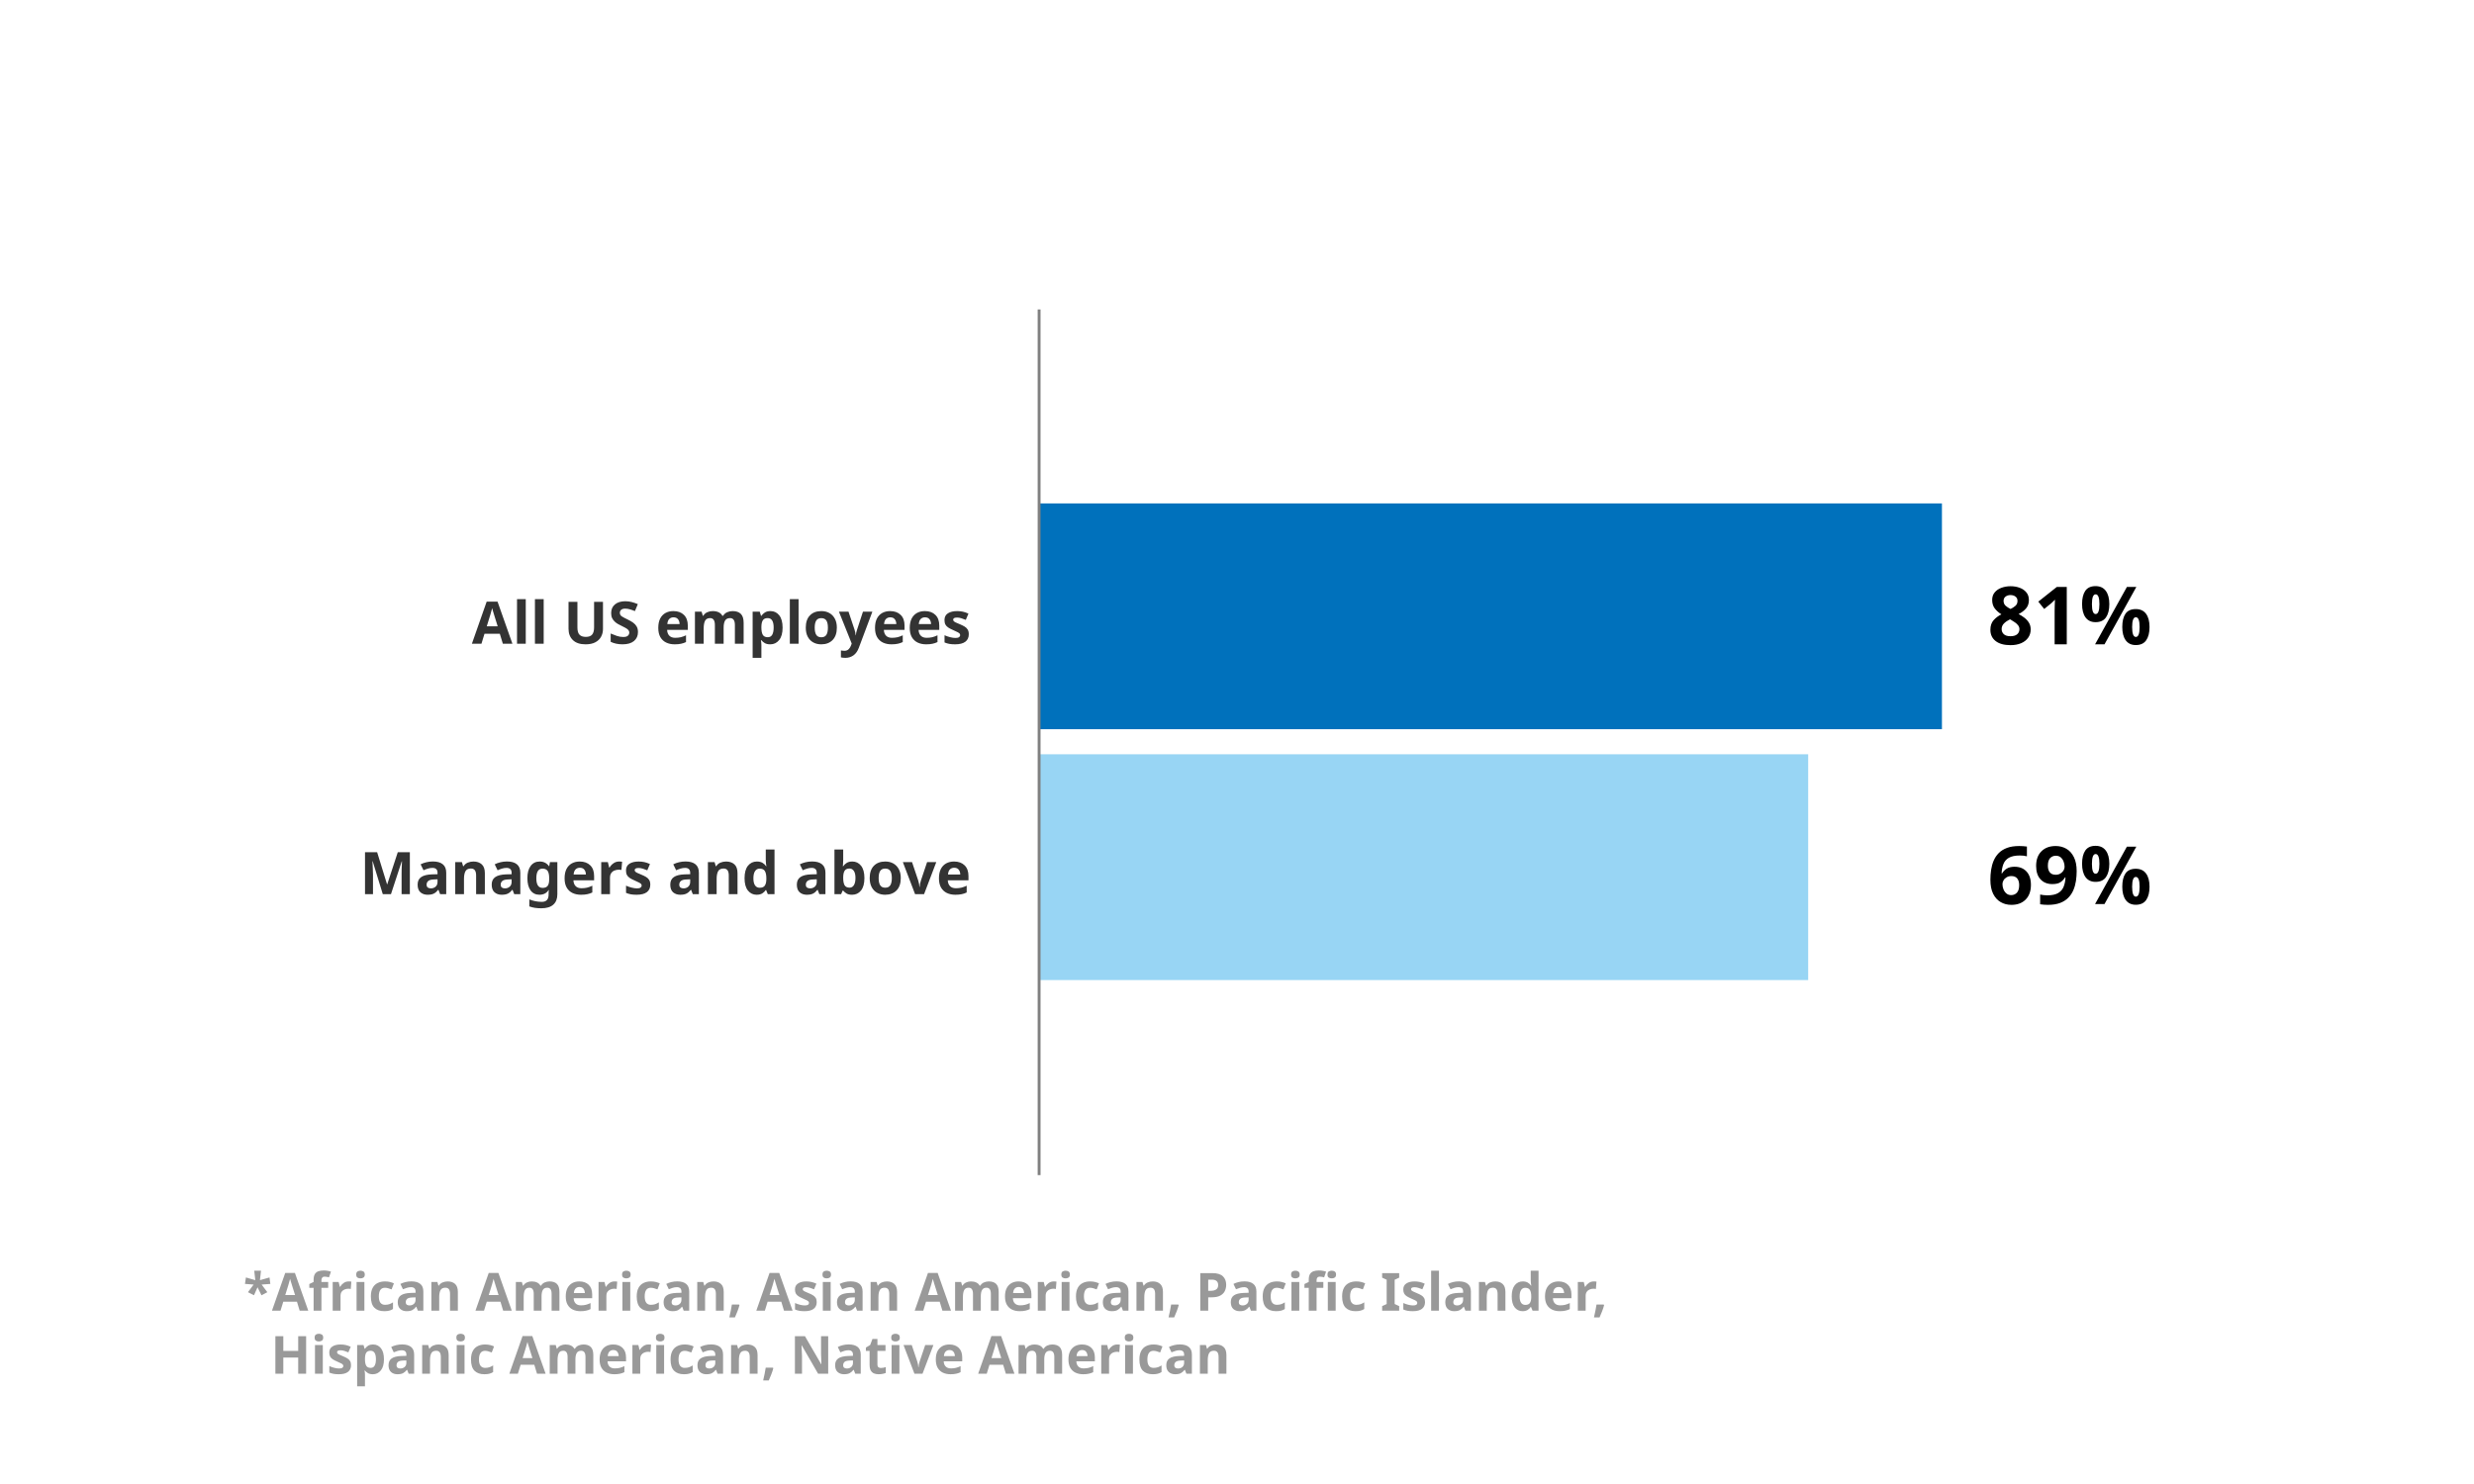
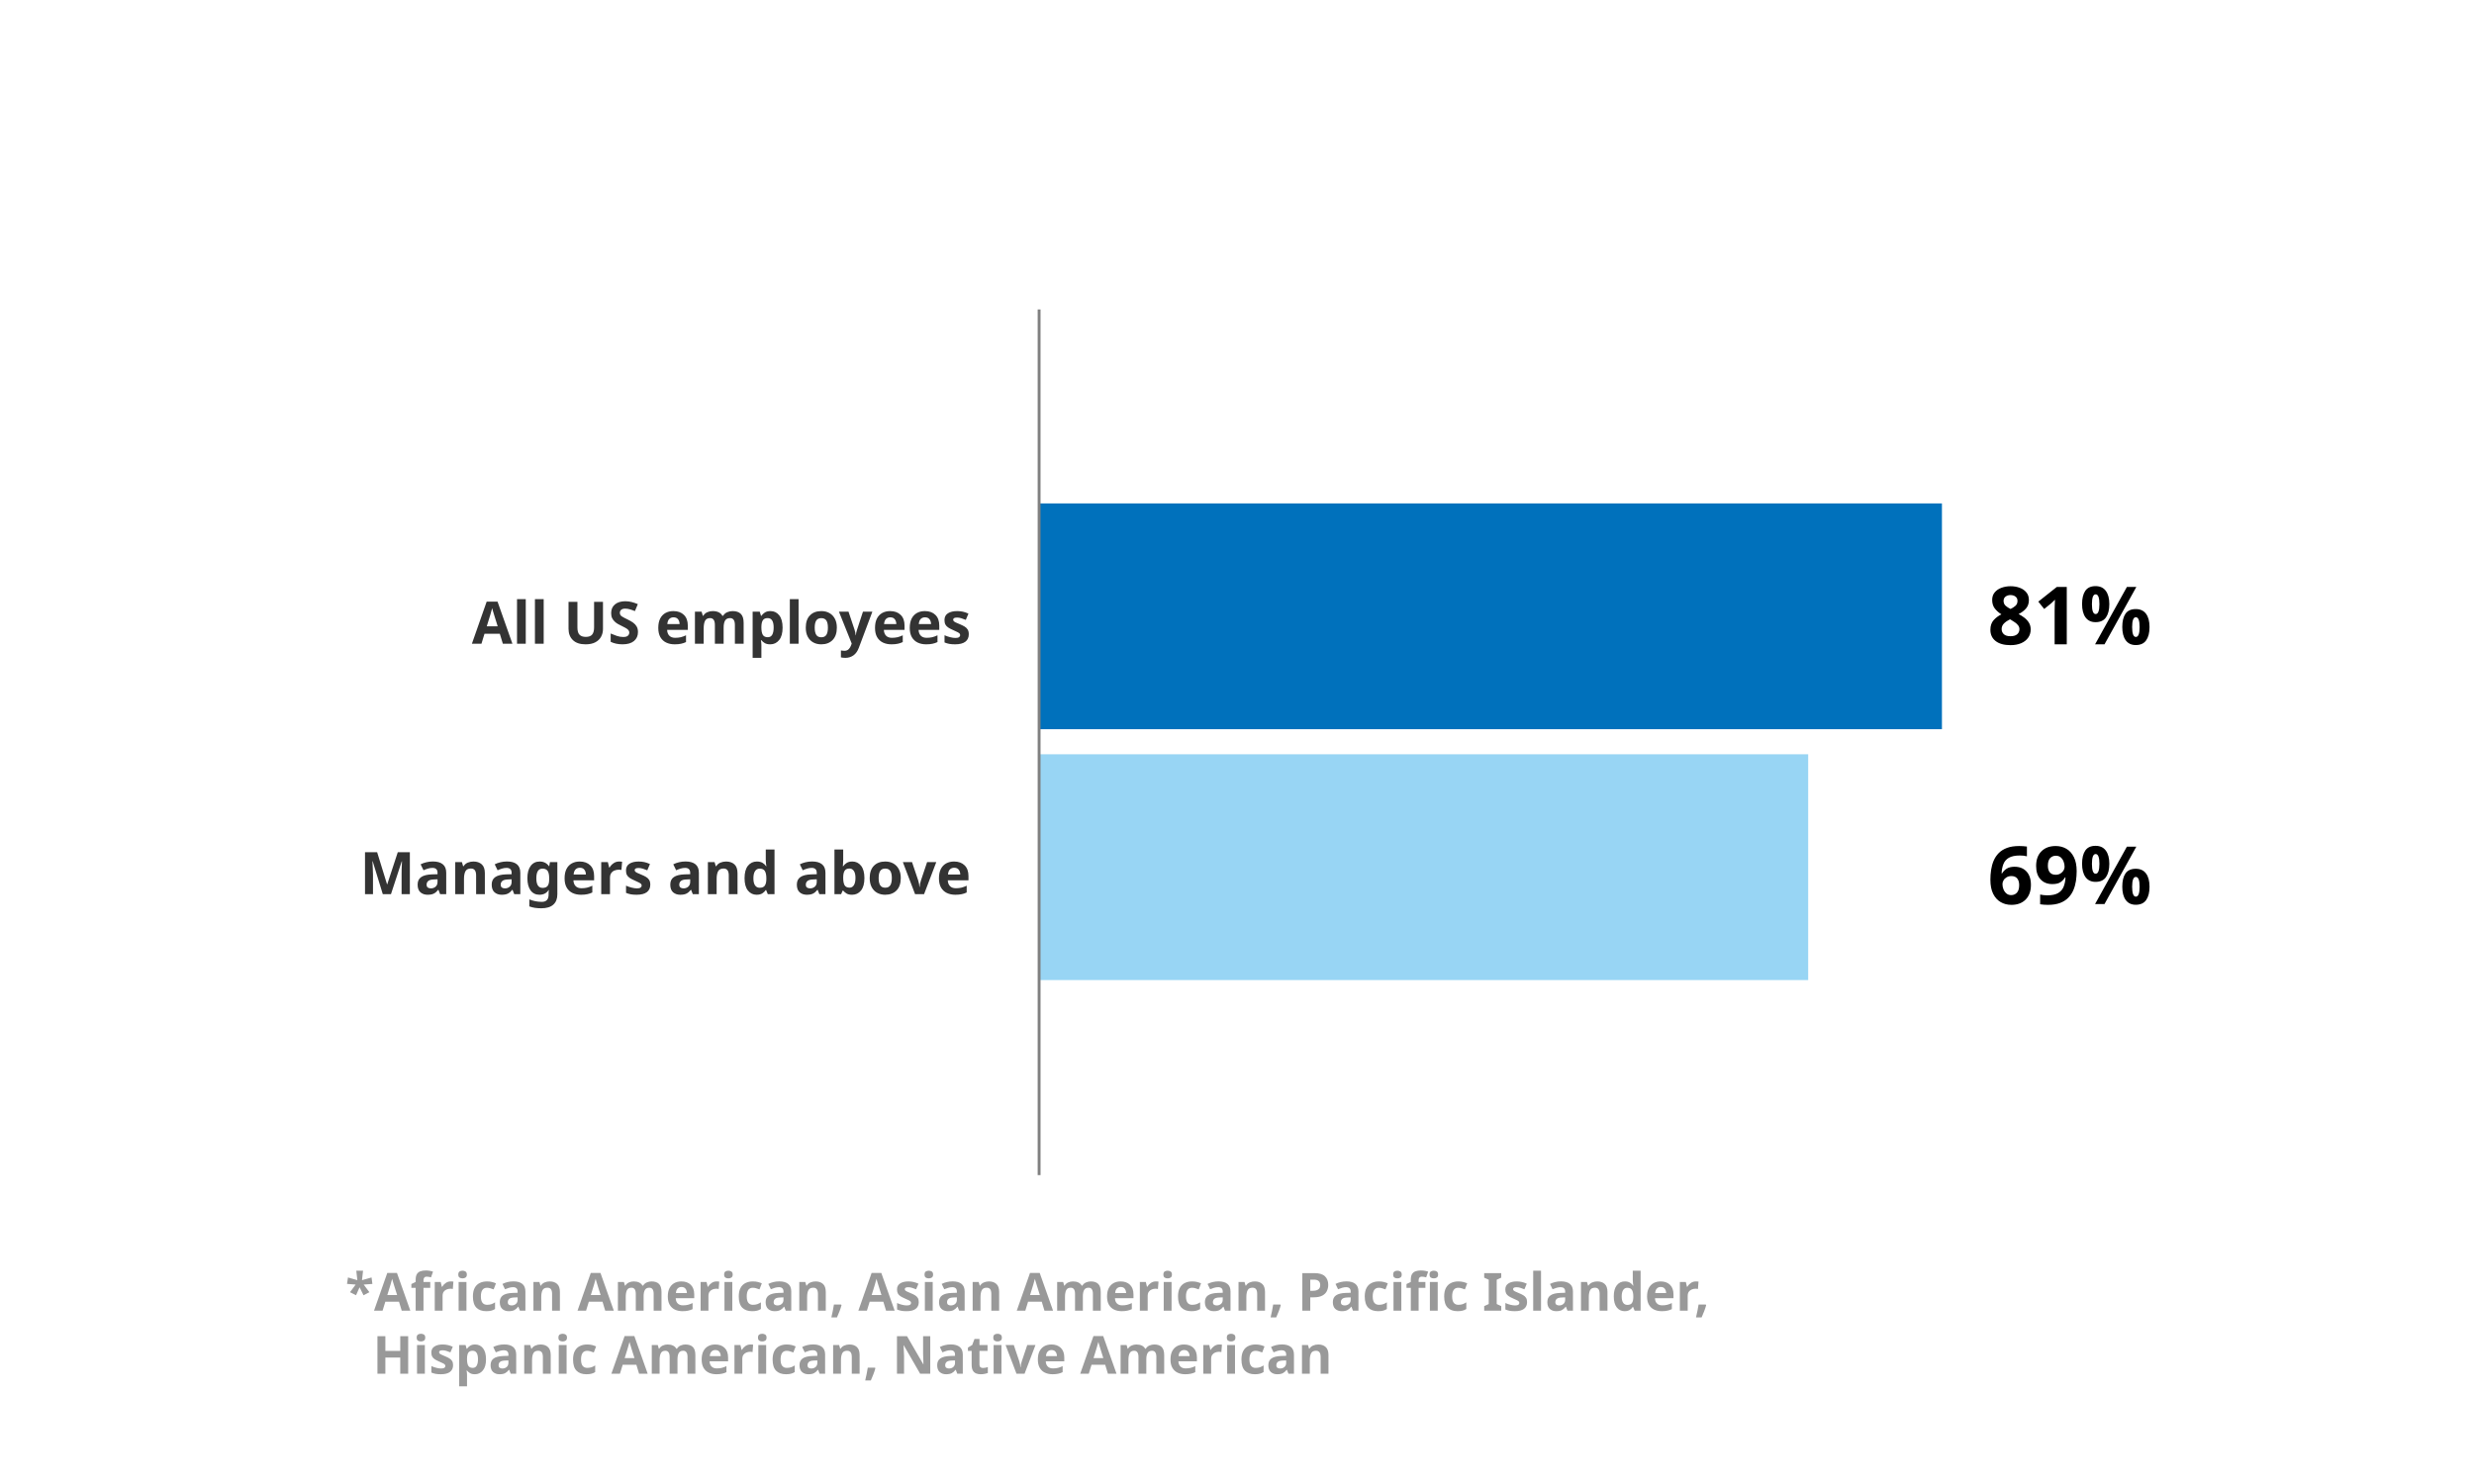
<svg xmlns="http://www.w3.org/2000/svg" viewBox="0 0 800 480">
  <defs>
    <style>.a{fill:#98d5f4;}.b{fill:#0071bc;}.c{fill:none;stroke:gray;stroke-miterlimit:10;stroke-width:0.93px;}.d{font-size:19px;fill:#333;}.d,.h{font-family:NotoSans-Bold, Noto Sans;font-weight:700;}.e{letter-spacing:-0.01em;}.f{letter-spacing:0em;}.g{font-size:26px;font-family:NotoSans-ExtraBold, Noto Sans;font-weight:800;}.h{font-size:17px;fill:#999;}</style>
  </defs>
  <rect class="a" x="336" y="243.97" width="248.7" height="73.03" />
  <rect class="b" x="336" y="162.83" width="291.95" height="73.03" />
  <line class="c" x1="336.01" y1="380.09" x2="336.01" y2="100.09" />
  <text class="d" transform="translate(152.59 208.22)">All US empl<tspan class="e" x="107.11" y="0">o</tspan>
    <tspan class="f" x="118.69" y="0">yees</tspan>
    <tspan x="-36.26" y="81">Managers and ab</tspan>
    <tspan class="e" x="127.78" y="81">o</tspan>
    <tspan class="f" x="139.36" y="81">ve</tspan>
  </text>
  <text class="g" transform="translate(642.71 208.41)">81%</text>
  <text class="g" transform="translate(642.71 292.41)">69%</text>
-   <text class="h" transform="translate(78.68 423.93)">*African American, Asian American, Pacific Islander, <tspan x="0" y="20.4" xml:space="preserve">  Hispanic American, Native American</tspan>
+   <text class="h" transform="translate(111.68 423.93)">*African American, Asian American, Pacific Islander, <tspan x="0" y="20.4" xml:space="preserve">  Hispanic American, Native American</tspan>
  </text>
</svg>
